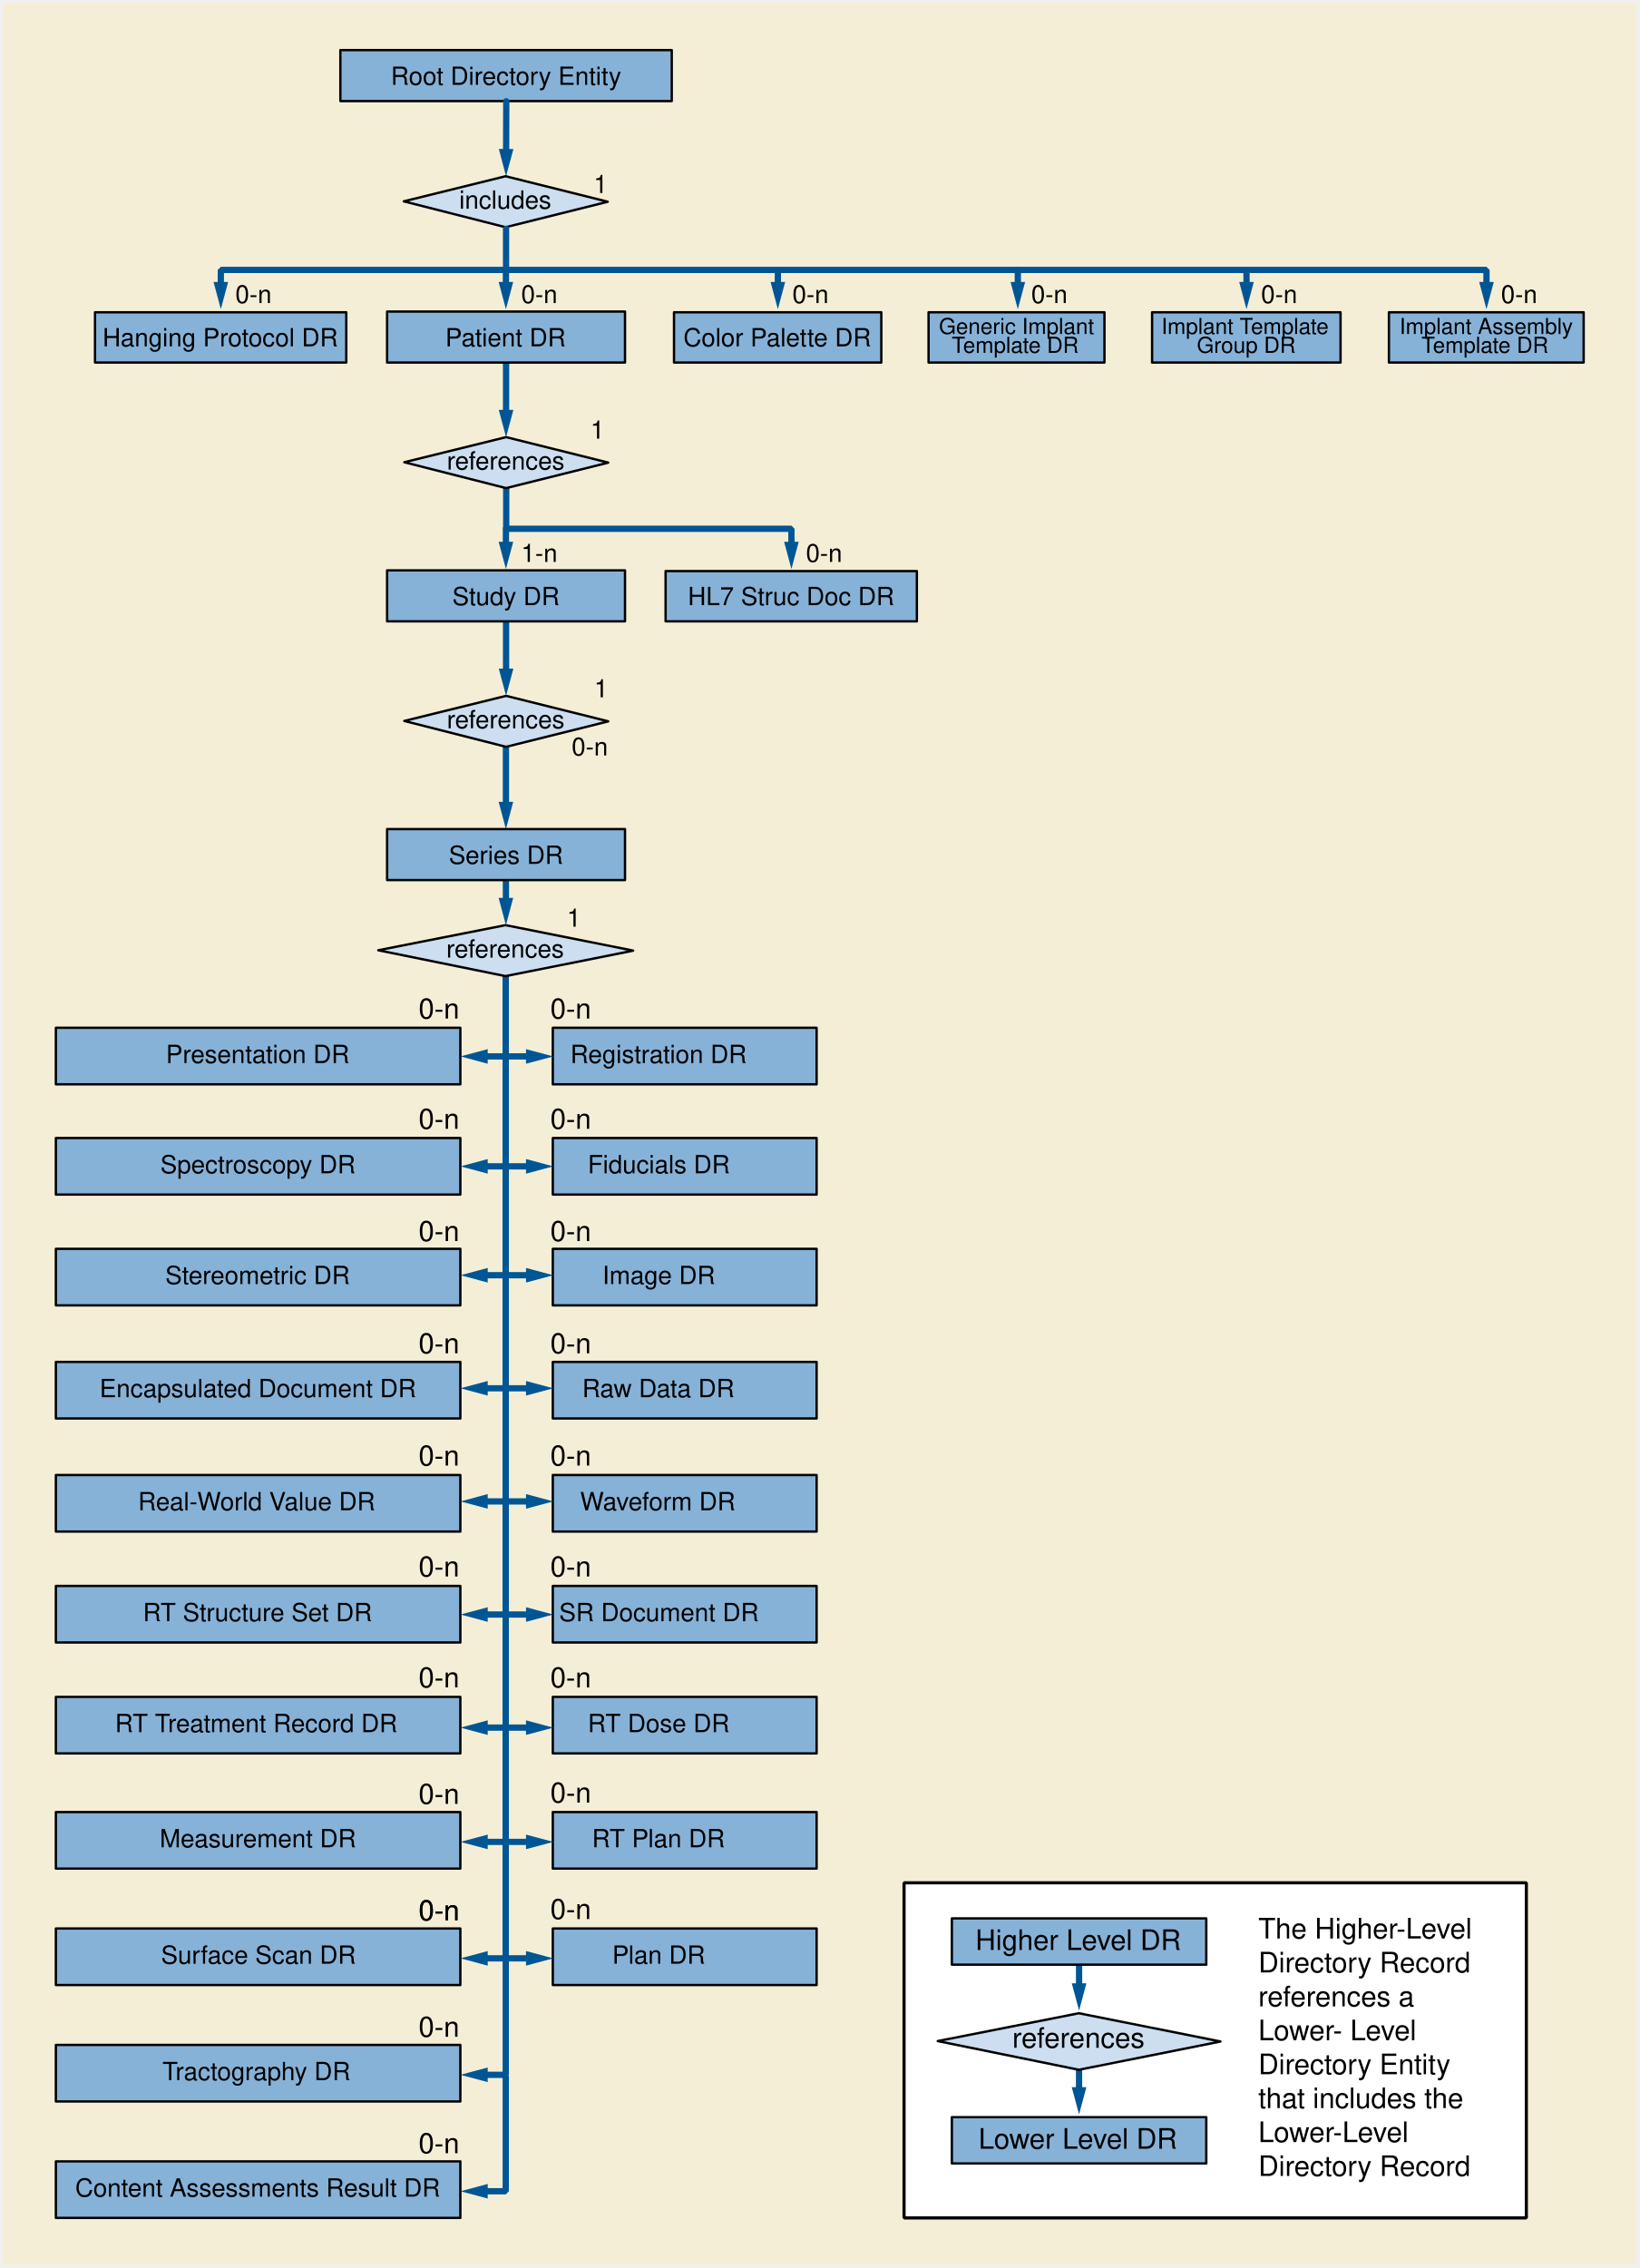
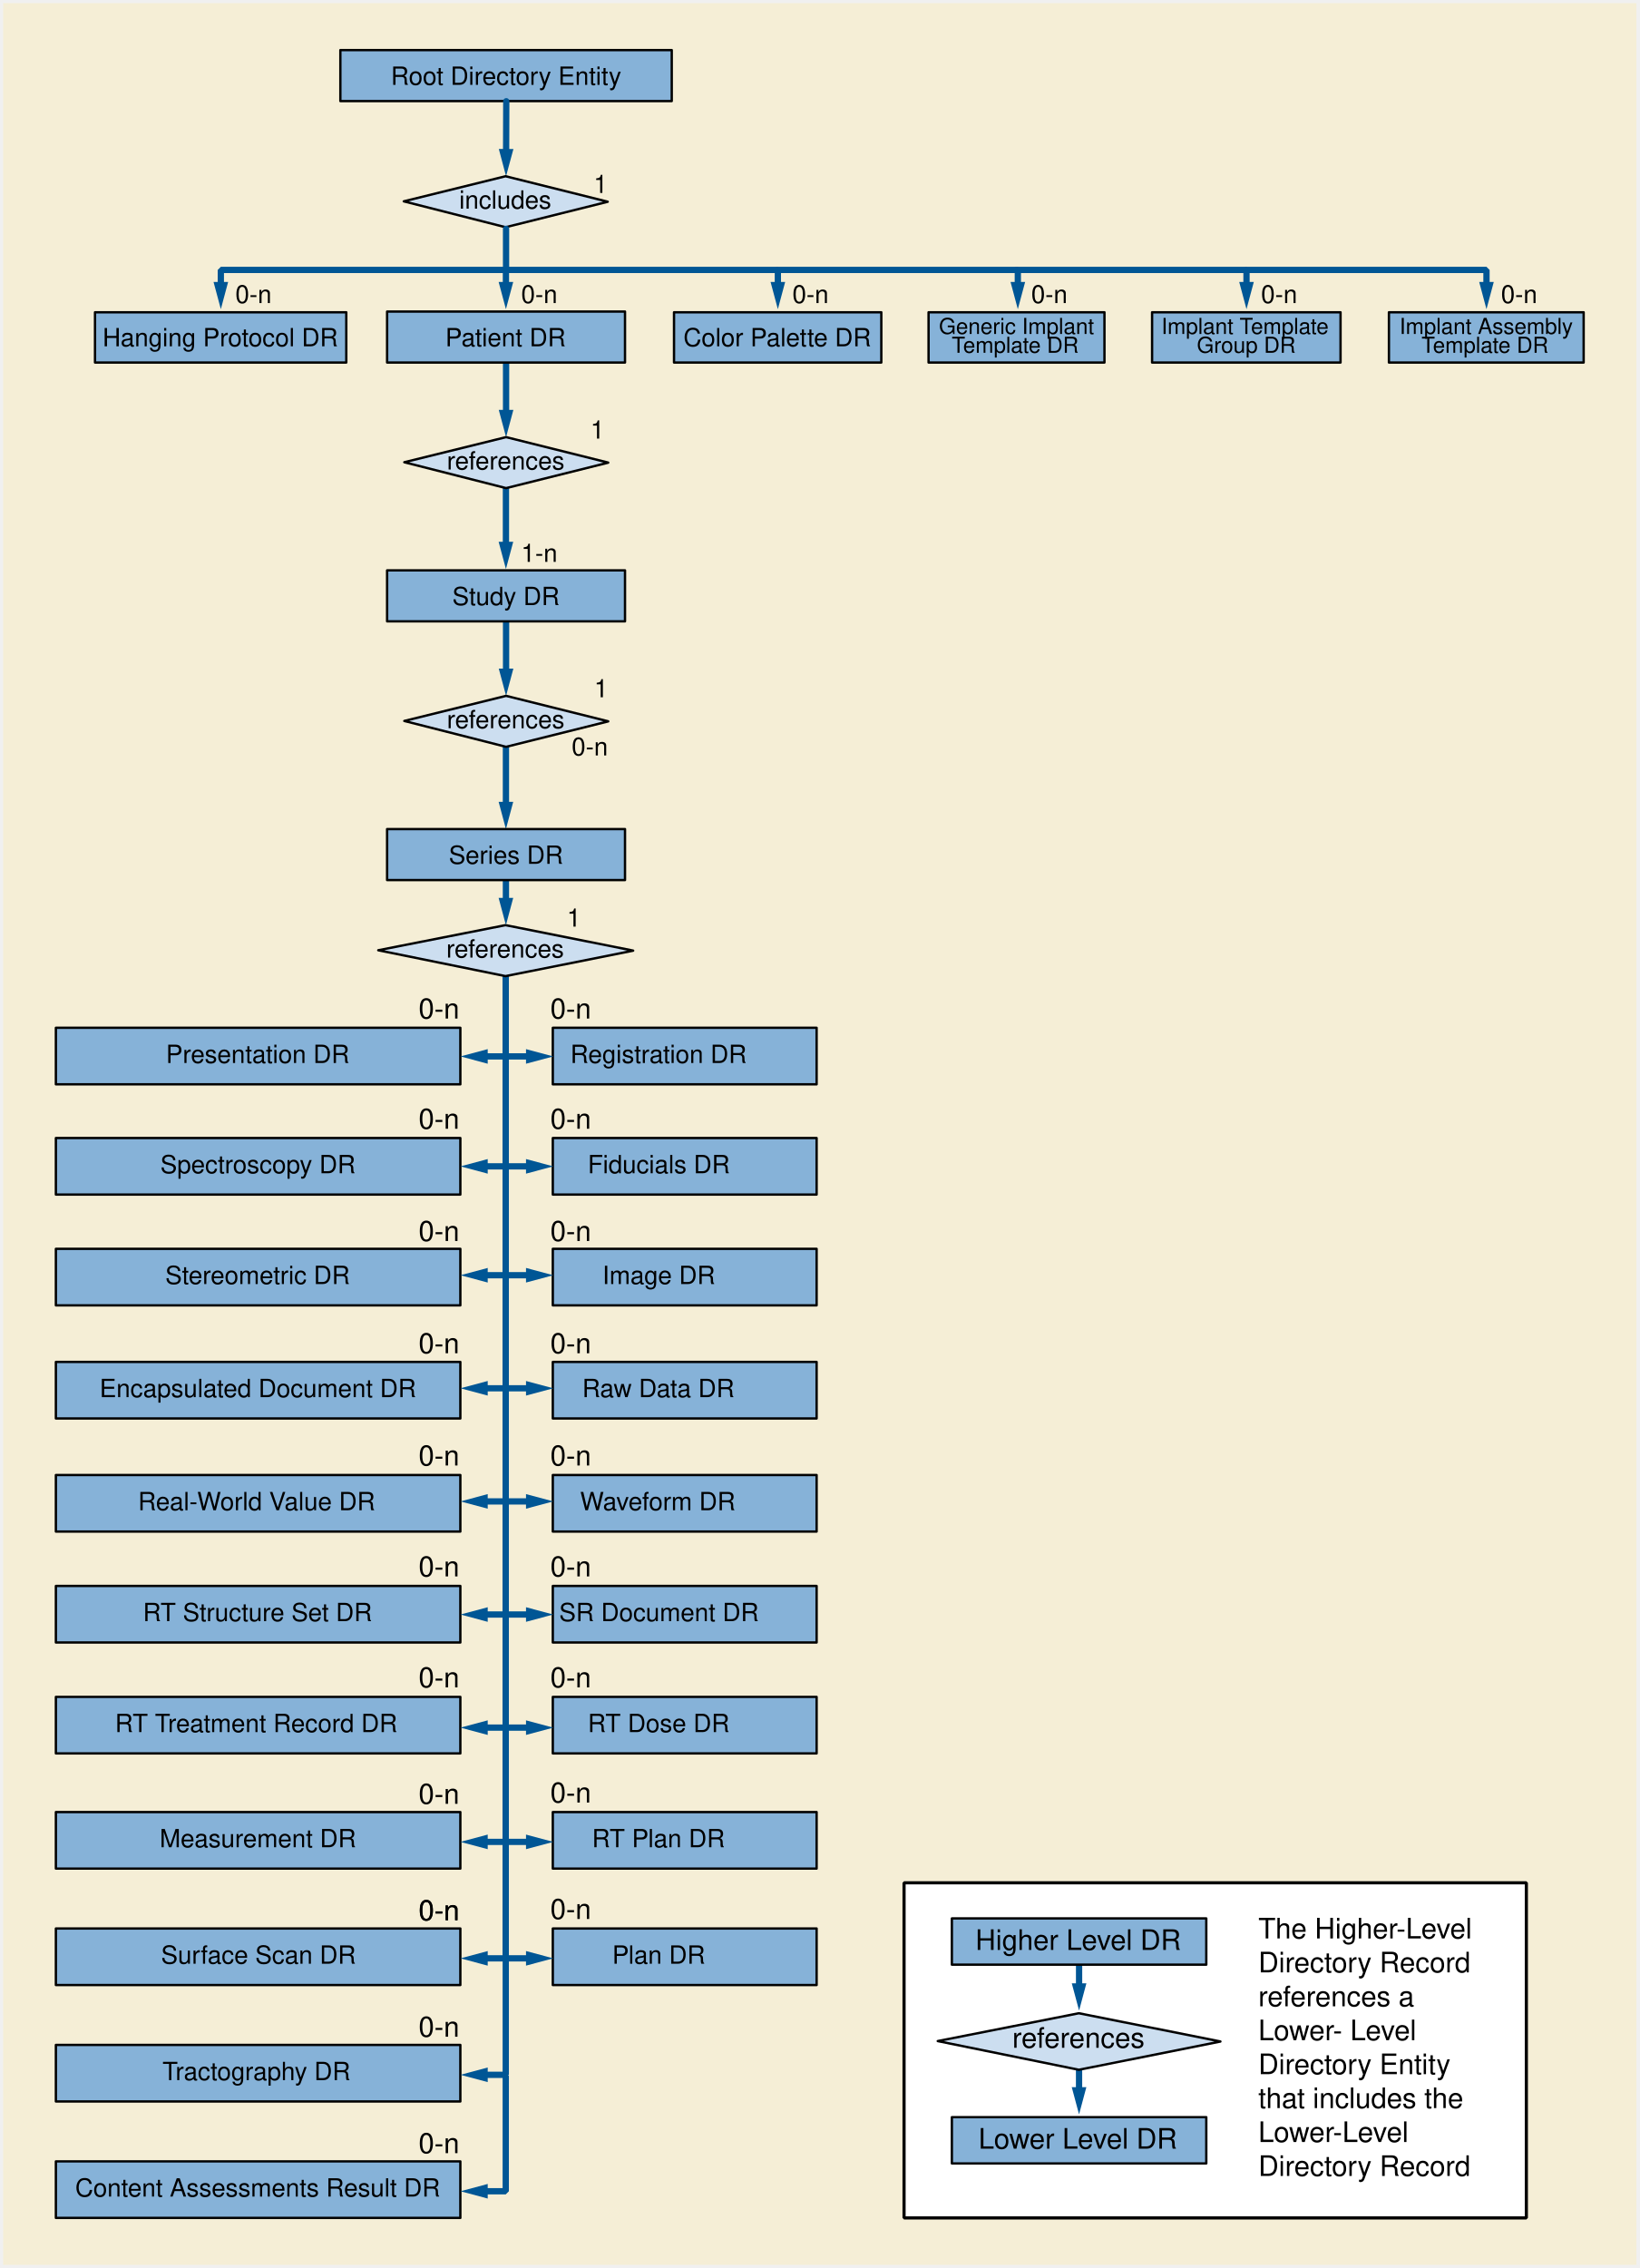
<svg xmlns="http://www.w3.org/2000/svg" version="1.1" id="Layer_1" x="0px" y="0px" width="522px" height="722px" viewBox="0 0 522 722" enable-background="new 0 0 522 722" xml:space="preserve">
  <defs>
    <style type="text/css">
	text {
	  font-family: Helvetica, Verdana, ArialUnicodeMS, san-serif
	}
	</style>
  </defs>
  <g>
   </g>
  <g>
    <rect x="1" y="1" fill="#F5EED6" width="520" height="720" />
    <g>
      <rect x="17.79" y="613.921" fill="#86B2D8" stroke="#010101" stroke-width="0.75" stroke-linecap="round" stroke-linejoin="round" stroke-miterlimit="1" width="128.777" height="18" />
      <rect x="176.005" y="397.554" fill="#86B2D8" stroke="#010101" stroke-width="0.75" stroke-linecap="round" stroke-linejoin="round" stroke-miterlimit="1" width="83.994" height="17.998" />
      <rect x="176.005" y="433.562" fill="#86B2D8" stroke="#010101" stroke-width="0.75" stroke-linecap="round" stroke-linejoin="round" stroke-miterlimit="1" width="83.994" height="18" />
      <rect x="176.005" y="469.562" fill="#86B2D8" stroke="#010101" stroke-width="0.75" stroke-linecap="round" stroke-linejoin="round" stroke-miterlimit="1" width="83.994" height="18" />
      <rect x="17.789" y="397.553" fill="#86B2D8" stroke="#010101" stroke-width="0.75" stroke-linecap="round" stroke-linejoin="round" stroke-miterlimit="1" width="128.779" height="18" />
      <rect x="17.789" y="433.562" fill="#86B2D8" stroke="#010101" stroke-width="0.75" stroke-linecap="round" stroke-linejoin="round" stroke-miterlimit="1" width="128.779" height="18" />
      <rect x="17.79" y="469.562" fill="#86B2D8" stroke="#010101" stroke-width="0.75" stroke-linecap="round" stroke-linejoin="round" stroke-miterlimit="1" width="128.777" height="18" />
      <rect x="17.79" y="504.876" fill="#86B2D8" stroke="#010101" stroke-width="0.75" stroke-linecap="round" stroke-linejoin="round" stroke-miterlimit="1" width="128.777" height="18" />
      <rect x="17.789" y="362.281" fill="#86B2D8" stroke="#010101" stroke-width="0.75" stroke-linecap="round" stroke-linejoin="round" stroke-miterlimit="1" width="128.779" height="18.001" />
      <g>
-         <text transform="matrix(1 0 0 1 175.2046 359.3442)" font-size="9">0-n</text>
-       </g>
-       <g>
-         <text transform="matrix(1 0 0 1 175.2046 395.0781)" font-size="9">0-n</text>
-       </g>
-       <g>
-         <text transform="matrix(1 0 0 1 175.2046 430.8125)" font-size="9">0-n</text>
-       </g>
-       <g>
-         <text transform="matrix(1 0 0 1 175.2046 466.5479)" font-size="9">0-n</text>
+         <text transform="matrix(1 0 0 1 175.2046 359.3291)" font-size="9">0-n</text>
+       </g>
+       <g>
+         <text transform="matrix(1 0 0 1 175.2046 395.0635)" font-size="9">0-n</text>
+       </g>
+       <g>
+         <text transform="matrix(1 0 0 1 175.2046 430.7979)" font-size="9">0-n</text>
+       </g>
+       <g>
+         <text transform="matrix(1 0 0 1 175.2046 466.5332)" font-size="9">0-n</text>
      </g>
      <rect x="176.005" y="504.876" fill="#86B2D8" stroke="#010101" stroke-width="0.75" stroke-linecap="round" stroke-linejoin="round" stroke-miterlimit="1" width="83.994" height="18" />
      <g>
-         <text transform="matrix(1 0 0 1 175.2046 501.8623)" font-size="9">0-n</text>
-       </g>
-       <g>
-         <text transform="matrix(1 0 0 1 133.2646 359.3442)" font-size="9">0-n</text>
-       </g>
-       <g>
-         <text transform="matrix(1 0 0 1 133.2646 395.0781)" font-size="9">0-n</text>
-       </g>
-       <g>
-         <text transform="matrix(1 0 0 1 133.2646 430.8125)" font-size="9">0-n</text>
-       </g>
-       <g>
-         <text transform="matrix(1 0 0 1 133.2646 466.5479)" font-size="9">0-n</text>
-       </g>
-       <g>
-         <text transform="matrix(1 0 0 1 133.2646 501.8623)" font-size="9">0-n</text>
+         <text transform="matrix(1 0 0 1 175.2046 501.8477)" font-size="9">0-n</text>
+       </g>
+       <g>
+         <text transform="matrix(1 0 0 1 133.2646 359.3291)" font-size="9">0-n</text>
+       </g>
+       <g>
+         <text transform="matrix(1 0 0 1 133.2646 395.0635)" font-size="9">0-n</text>
+       </g>
+       <g>
+         <text transform="matrix(1 0 0 1 133.2646 430.7979)" font-size="9">0-n</text>
+       </g>
+       <g>
+         <text transform="matrix(1 0 0 1 133.2646 466.5332)" font-size="9">0-n</text>
+       </g>
+       <g>
+         <text transform="matrix(1 0 0 1 133.2646 501.8477)" font-size="9">0-n</text>
      </g>
      <rect x="17.79" y="540.19" fill="#86B2D8" stroke="#010101" stroke-width="0.75" stroke-linecap="round" stroke-linejoin="round" stroke-miterlimit="1" width="128.777" height="18" />
      <g>
-         <text transform="matrix(1 0 0 1 133.2646 537.1768)" font-size="9">0-n</text>
+         <text transform="matrix(1 0 0 1 133.2646 537.1621)" font-size="9">0-n</text>
      </g>
      <rect x="17.79" y="576.851" fill="#86B2D8" stroke="#010101" stroke-width="0.75" stroke-linecap="round" stroke-linejoin="round" stroke-miterlimit="1" width="128.777" height="18" />
      <g>
-         <text transform="matrix(1 0 0 1 133.2646 574.2412)" font-size="9">0-n</text>
+         <text transform="matrix(1 0 0 1 133.2646 574.2266)" font-size="9">0-n</text>
      </g>
      <rect x="176.005" y="540.19" fill="#86B2D8" stroke="#010101" stroke-width="0.75" stroke-linecap="round" stroke-linejoin="round" stroke-miterlimit="1" width="83.994" height="18" />
      <g>
-         <text transform="matrix(1 0 0 1 175.2046 537.1777)" font-size="9">0-n</text>
+         <text transform="matrix(1 0 0 1 175.2046 537.1621)" font-size="9">0-n</text>
      </g>
      <rect x="176.005" y="576.851" fill="#86B2D8" stroke="#010101" stroke-width="0.75" stroke-linecap="round" stroke-linejoin="round" stroke-miterlimit="1" width="83.994" height="18" />
      <g>
-         <text transform="matrix(1 0 0 1 175.2046 573.8379)" font-size="9">0-n</text>
+         <text transform="matrix(1 0 0 1 175.2046 573.8223)" font-size="9">0-n</text>
      </g>
      <rect x="176.005" y="362.281" fill="#86B2D8" stroke="#010101" stroke-width="0.75" stroke-linecap="round" stroke-linejoin="round" stroke-miterlimit="1" width="83.994" height="18.001" />
      <rect x="17.789" y="327.189" fill="#86B2D8" stroke="#010101" stroke-width="0.75" stroke-linecap="round" stroke-linejoin="round" stroke-miterlimit="1" width="128.779" height="18.001" />
      <g>
-         <text transform="matrix(1 0 0 1 175.2046 324.2524)" font-size="9">0-n</text>
-       </g>
-       <g>
-         <text transform="matrix(1 0 0 1 133.2646 324.2524)" font-size="9">0-n</text>
+         <text transform="matrix(1 0 0 1 175.2046 324.2373)" font-size="9">0-n</text>
+       </g>
+       <g>
+         <text transform="matrix(1 0 0 1 133.2646 324.2373)" font-size="9">0-n</text>
      </g>
      <rect x="176.005" y="327.189" fill="#86B2D8" stroke="#010101" stroke-width="0.75" stroke-linecap="round" stroke-linejoin="round" stroke-miterlimit="1" width="83.994" height="18.001" />
      <g>
-         <text transform="matrix(1 0 0 1 133.2646 611.3174)" font-size="9">0-n</text>
+         <text transform="matrix(1 0 0 1 133.2646 611.3027)" font-size="9">0-n</text>
      </g>
      <rect x="17.79" y="650.985" fill="#86B2D8" stroke="#010101" stroke-width="0.75" stroke-linecap="round" stroke-linejoin="round" stroke-miterlimit="1" width="128.777" height="18" />
      <g>
-         <text transform="matrix(1 0 0 1 133.2646 611.3115)" font-size="9">0-n</text>
+         <text transform="matrix(1 0 0 1 133.2646 611.2969)" font-size="9">0-n</text>
      </g>
      <rect x="176.005" y="613.921" fill="#86B2D8" stroke="#010101" stroke-width="0.75" stroke-linecap="round" stroke-linejoin="round" stroke-miterlimit="1" width="83.994" height="18" />
      <g>
-         <text transform="matrix(1 0 0 1 175.2046 610.9082)" font-size="9">0-n</text>
-       </g>
-       <g>
-         <text transform="matrix(1 0 0 1 133.2646 648.3877)" font-size="9">0-n</text>
+         <text transform="matrix(1 0 0 1 175.2046 610.8926)" font-size="9">0-n</text>
+       </g>
+       <g>
+         <text transform="matrix(1 0 0 1 133.2646 648.373)" font-size="9">0-n</text>
      </g>
      <rect x="17.79" y="688.056" fill="#86B2D8" stroke="#010101" stroke-width="0.75" stroke-linecap="round" stroke-linejoin="round" stroke-miterlimit="1" width="128.777" height="18" />
      <g>
        <g>
          <polyline fill="none" stroke="#005695" stroke-width="2" stroke-miterlimit="1" points="153.692,405.96 161.024,405.96       161.024,371.351     " />
          <g>
            <polygon fill="#005695" points="155.278,408.284 146.605,405.96 155.278,403.636      " />
          </g>
        </g>
      </g>
      <g>
        <g>
          <polyline fill="none" stroke="#005695" stroke-width="2" stroke-miterlimit="1" points="169.059,405.96 160.999,405.96       160.999,371.351     " />
          <g>
            <polygon fill="#005695" points="167.473,403.636 176.146,405.96 167.473,408.284      " />
          </g>
        </g>
      </g>
      <g>
        <g>
          <polyline fill="none" stroke="#005695" stroke-width="2" stroke-miterlimit="1" points="153.692,371.3 161.024,371.3       161.024,336.69     " />
          <g>
            <polygon fill="#005695" points="155.278,373.624 146.605,371.3 155.278,368.976      " />
          </g>
        </g>
      </g>
      <g>
        <g>
          <polyline fill="none" stroke="#005695" stroke-width="2" stroke-miterlimit="1" points="169.059,371.3 160.999,371.3       160.999,336.69     " />
          <g>
            <polygon fill="#005695" points="167.473,368.976 176.146,371.3 167.473,373.624      " />
          </g>
        </g>
      </g>
      <g>
        <g>
          <polyline fill="none" stroke="#005695" stroke-width="2" stroke-miterlimit="1" points="153.692,441.95 161.024,441.95       161.024,405.884     " />
          <g>
            <polygon fill="#005695" points="155.278,444.274 146.605,441.95 155.278,439.626      " />
          </g>
        </g>
      </g>
      <g>
        <g>
          <polyline fill="none" stroke="#005695" stroke-width="2" stroke-miterlimit="1" points="169.059,441.95 160.999,441.95       160.999,405.884     " />
          <g>
            <polygon fill="#005695" points="167.473,439.626 176.146,441.95 167.473,444.274      " />
          </g>
        </g>
      </g>
      <g>
        <g>
          <polyline fill="none" stroke="#005695" stroke-width="2" stroke-miterlimit="1" points="153.692,477.96 161.024,477.96       161.024,441.894     " />
          <g>
            <polygon fill="#005695" points="155.278,480.284 146.605,477.96 155.278,475.636      " />
          </g>
        </g>
      </g>
      <g>
        <g>
          <polyline fill="none" stroke="#005695" stroke-width="2" stroke-miterlimit="1" points="169.059,477.96 160.999,477.96       160.999,441.894     " />
          <g>
            <polygon fill="#005695" points="167.473,475.636 176.146,477.96 167.473,480.284      " />
          </g>
        </g>
      </g>
      <g>
        <g>
          <polyline fill="none" stroke="#005695" stroke-width="2" stroke-miterlimit="1" points="153.692,513.97 161.024,513.97       161.024,477.903     " />
          <g>
            <polygon fill="#005695" points="155.278,516.294 146.605,513.97 155.278,511.646      " />
          </g>
        </g>
      </g>
      <g>
        <g>
          <polyline fill="none" stroke="#005695" stroke-width="2" stroke-miterlimit="1" points="169.059,513.97 160.999,513.97       160.999,477.903     " />
          <g>
            <polygon fill="#005695" points="167.473,511.646 176.146,513.97 167.473,516.294      " />
          </g>
        </g>
      </g>
      <g>
        <g>
          <polyline fill="none" stroke="#005695" stroke-width="2" stroke-miterlimit="1" points="153.692,549.979 161.024,549.979       161.024,513.913     " />
          <g>
            <polygon fill="#005695" points="155.278,552.304 146.605,549.979 155.278,547.655      " />
          </g>
        </g>
      </g>
      <g>
        <g>
          <polyline fill="none" stroke="#005695" stroke-width="2" stroke-miterlimit="1" points="169.059,549.979 160.999,549.979       160.999,513.913     " />
          <g>
            <polygon fill="#005695" points="167.473,547.655 176.146,549.979 167.473,552.304      " />
          </g>
        </g>
      </g>
      <g>
        <g>
          <polyline fill="none" stroke="#005695" stroke-width="2" stroke-miterlimit="1" points="169.059,586.351 160.999,586.351       160.999,550.14     " />
          <g>
            <polygon fill="#005695" points="167.473,584.026 176.146,586.351 167.473,588.675      " />
          </g>
        </g>
      </g>
      <g>
        <g>
          <polyline fill="none" stroke="#005695" stroke-width="2" stroke-miterlimit="1" points="153.692,586.351 161.024,586.351       161.024,550.196     " />
          <g>
            <polygon fill="#005695" points="155.278,588.675 146.605,586.351 155.278,584.026      " />
          </g>
        </g>
      </g>
      <g>
        <g>
          <polyline fill="none" stroke="#005695" stroke-width="2" stroke-miterlimit="1" points="153.692,336.303 161.024,336.303       161.024,310.777     " />
          <g>
            <polygon fill="#005695" points="155.278,338.627 146.605,336.303 155.278,333.979      " />
          </g>
        </g>
      </g>
      <g>
        <g>
          <polyline fill="none" stroke="#005695" stroke-width="2" stroke-miterlimit="1" points="169.059,336.303 160.999,336.303       160.999,310.777     " />
          <g>
            <polygon fill="#005695" points="167.473,333.979 176.146,336.303 167.473,338.627      " />
          </g>
        </g>
      </g>
      <g>
        <g>
          <polyline fill="none" stroke="#005695" stroke-width="2" stroke-miterlimit="1" points="153.692,623.427 161.024,623.427       161.024,586.403     " />
          <g>
            <polygon fill="#005695" points="155.278,625.751 146.605,623.427 155.278,621.103      " />
          </g>
        </g>
      </g>
      <g>
        <g>
          <polyline fill="none" stroke="#005695" stroke-width="2" stroke-miterlimit="1" points="169.059,623.421 160.999,623.421       160.999,586.339     " />
          <g>
            <polygon fill="#005695" points="167.473,621.097 176.146,623.421 167.473,625.745      " />
          </g>
        </g>
      </g>
      <g>
        <g>
          <polyline fill="none" stroke="#005695" stroke-width="2" stroke-miterlimit="1" points="153.692,660.497 161.024,660.497       161.024,623.374     " />
          <g>
            <polygon fill="#005695" points="155.278,662.821 146.605,660.497 155.278,658.173      " />
          </g>
        </g>
      </g>
      <g>
        <g>
          <polyline fill="none" stroke="#005695" stroke-width="2" stroke-miterlimit="1" points="153.692,697.567 161.024,697.567       161.024,660.765     " />
          <g>
            <polygon fill="#005695" points="155.278,699.892 146.605,697.567 155.278,695.243      " />
          </g>
        </g>
      </g>
      <g>
-         <text transform="matrix(1 0 0 1 133.2646 685.458)" font-size="9">0-n</text>
-       </g>
-       <g>
-         <text transform="matrix(1 0 0 1 43.9438 480.7852)" font-size="8">Real-World Value DR</text>
-       </g>
-       <g>
-         <text transform="matrix(1 0 0 1 31.7075 444.7852)" font-size="8">Encapsulated Document DR</text>
-       </g>
-       <g>
-         <text transform="matrix(1 0 0 1 45.5024 516.0996)" font-size="8">RT Structure Set DR</text>
-       </g>
-       <g>
-         <text transform="matrix(1 0 0 1 36.6118 551.415)" font-size="8">RT Treatment Record DR</text>
-       </g>
-       <g>
-         <text transform="matrix(1 0 0 1 50.8345 588.0742)" font-size="8">Measurement DR</text>
-       </g>
-       <g>
-         <text transform="matrix(1 0 0 1 51.2759 625.1445)" font-size="8">Surface Scan DR</text>
-       </g>
-       <g>
-         <text transform="matrix(1 0 0 1 51.7231 662.21)" font-size="8">Tractography DR</text>
-       </g>
-       <g>
-         <text transform="matrix(1 0 0 1 23.9341 699.2793)" font-size="8">Content Assessments Result DR</text>
-       </g>
-       <g>
-         <text transform="matrix(1 0 0 1 187.1353 373.5059)" font-size="8">Fiducials DR</text>
-       </g>
-       <g>
-         <text transform="matrix(1 0 0 1 191.8013 408.7764)" font-size="8">Image DR</text>
-       </g>
-       <g>
-         <text transform="matrix(1 0 0 1 185.356 444.7852)" font-size="8">Raw Data DR</text>
-       </g>
-       <g>
-         <text transform="matrix(1 0 0 1 51.0552 373.5059)" font-size="8">Spectroscopy DR</text>
-       </g>
-       <g>
-         <text transform="matrix(1 0 0 1 52.8306 338.4136)" font-size="8">Presentation DR</text>
-       </g>
-       <g>
-         <text transform="matrix(1 0 0 1 184.6938 480.7861)" font-size="8">Waveform DR</text>
-       </g>
-       <g>
-         <text transform="matrix(1 0 0 1 178.02 516.0996)" font-size="8">SR Document DR</text>
-       </g>
-       <g>
-         <text transform="matrix(1 0 0 1 187.1372 551.415)" font-size="8">RT Dose DR</text>
-       </g>
-       <g>
-         <text transform="matrix(1 0 0 1 188.4692 588.0752)" font-size="8">RT Plan DR</text>
-       </g>
-       <g>
-         <text transform="matrix(1 0 0 1 194.9126 625.1445)" font-size="8">Plan DR</text>
-       </g>
-       <g>
-         <text transform="matrix(1 0 0 1 181.5747 338.4146)" font-size="8">Registration DR</text>
-       </g>
-       <g>
-         <text transform="matrix(1 0 0 1 52.6157 408.7764)" font-size="8">Stereometric DR</text>
+         <text transform="matrix(1 0 0 1 133.2646 685.4434)" font-size="9">0-n</text>
+       </g>
+       <g>
+         <text transform="matrix(1 0 0 1 43.9438 480.7695)" font-size="8">Real-World Value DR</text>
+       </g>
+       <g>
+         <text transform="matrix(1 0 0 1 31.7075 444.7695)" font-size="8">Encapsulated Document DR</text>
+       </g>
+       <g>
+         <text transform="matrix(1 0 0 1 45.5024 516.084)" font-size="8">RT Structure Set DR</text>
+       </g>
+       <g>
+         <text transform="matrix(1 0 0 1 36.6118 551.4004)" font-size="8">RT Treatment Record DR</text>
+       </g>
+       <g>
+         <text transform="matrix(1 0 0 1 50.8345 588.0596)" font-size="8">Measurement DR</text>
+       </g>
+       <g>
+         <text transform="matrix(1 0 0 1 51.2759 625.1289)" font-size="8">Surface Scan DR</text>
+       </g>
+       <g>
+         <text transform="matrix(1 0 0 1 51.7231 662.1953)" font-size="8">Tractography DR</text>
+       </g>
+       <g>
+         <text transform="matrix(1 0 0 1 23.9341 699.2637)" font-size="8">Content Assessments Result DR</text>
+       </g>
+       <g>
+         <text transform="matrix(1 0 0 1 187.1353 373.4902)" font-size="8">Fiducials DR</text>
+       </g>
+       <g>
+         <text transform="matrix(1 0 0 1 191.8013 408.7617)" font-size="8">Image DR</text>
+       </g>
+       <g>
+         <text transform="matrix(1 0 0 1 185.356 444.7695)" font-size="8">Raw Data DR</text>
+       </g>
+       <g>
+         <text transform="matrix(1 0 0 1 51.0552 373.4912)" font-size="8">Spectroscopy DR</text>
+       </g>
+       <g>
+         <text transform="matrix(1 0 0 1 52.8306 338.3984)" font-size="8">Presentation DR</text>
+       </g>
+       <g>
+         <text transform="matrix(1 0 0 1 184.6938 480.7715)" font-size="8">Waveform DR</text>
+       </g>
+       <g>
+         <text transform="matrix(1 0 0 1 178.02 516.084)" font-size="8">SR Document DR</text>
+       </g>
+       <g>
+         <text transform="matrix(1 0 0 1 187.1372 551.4004)" font-size="8">RT Dose DR</text>
+       </g>
+       <g>
+         <text transform="matrix(1 0 0 1 188.4692 588.0605)" font-size="8">RT Plan DR</text>
+       </g>
+       <g>
+         <text transform="matrix(1 0 0 1 194.9126 625.1299)" font-size="8">Plan DR</text>
+       </g>
+       <g>
+         <text transform="matrix(1 0 0 1 181.5747 338.3994)" font-size="8">Registration DR</text>
+       </g>
+       <g>
+         <text transform="matrix(1 0 0 1 52.6157 408.7617)" font-size="8">Stereometric DR</text>
      </g>
      <g>
        <rect x="287.836" y="599.374" fill="#FFFFFF" stroke="#000000" stroke-miterlimit="1" width="198.129" height="106.682" />
        <g>
          <g>
            <line fill="none" stroke="#005695" stroke-width="2" stroke-linecap="round" stroke-miterlimit="1" x1="343.564" y1="625.438" x2="343.564" y2="632.965" />
            <g>
              <polygon fill="#005695" points="341.24,631.38 343.564,640.053 345.889,631.38       " />
            </g>
          </g>
        </g>
        <rect x="303.062" y="610.712" fill="#86B2D8" stroke="#010101" stroke-width="0.75" stroke-linecap="round" stroke-linejoin="round" stroke-miterlimit="1" width="81" height="14.727" />
        <g>
-           <text transform="matrix(1 0 0 1 310.543 620.7617)" font-size="9">Higher Level DR</text>
+           <text transform="matrix(1 0 0 1 310.543 620.7471)" font-size="9">Higher Level DR</text>
        </g>
        <g>
          <g>
            <line fill="none" stroke="#005695" stroke-width="2" stroke-linecap="round" stroke-miterlimit="1" x1="343.555" y1="666.021" x2="343.555" y2="659.021" />
            <g>
              <polygon fill="#005695" points="345.879,664.437 343.555,673.109 341.23,664.437       " />
            </g>
          </g>
        </g>
        <polygon fill="#CCDEF0" stroke="#010101" stroke-width="0.75" stroke-linecap="round" stroke-linejoin="round" stroke-miterlimit="1" points="     298.561,649.761 343.492,640.899 388.561,649.888 388.561,649.907 343.492,658.899    " />
        <g>
-           <text transform="matrix(1 0 0 1 322.2949 651.9053)" font-size="9">references</text>
+           <text transform="matrix(1 0 0 1 322.2949 651.8906)" font-size="9">references</text>
        </g>
        <rect x="303.062" y="673.983" fill="#86B2D8" stroke="#010101" stroke-width="0.75" stroke-linecap="round" stroke-linejoin="round" stroke-miterlimit="1" width="81" height="14.727" />
        <g>
-           <text transform="matrix(1 0 0 1 311.543 684.0332)" font-size="9">Lower Level DR</text>
+           <text transform="matrix(1 0 0 1 311.543 684.0176)" font-size="9">Lower Level DR</text>
        </g>
        <g>
          <rect x="400.631" y="610.708" fill="none" width="77.203" height="87.334" />
-           <text transform="matrix(1 0 0 1 400.627 617.1035)">
+           <text transform="matrix(1 0 0 1 400.627 617.0889)">
            <tspan x="0" y="0" font-size="9">The Higher-Level</tspan>
-             <tspan x="0" y="10.801" font-size="9">Directory Record</tspan>
+             <tspan x="0" y="10.8" font-size="9">Directory Record</tspan>
            <tspan x="0" y="21.6" font-size="9">references a</tspan>
            <tspan x="0" y="32.4" font-size="9">Lower- Level</tspan>
-             <tspan x="0" y="43.201" font-size="9">Directory Entity</tspan>
+             <tspan x="0" y="43.2" font-size="9">Directory Entity</tspan>
            <tspan x="0" y="54" font-size="9">that includes the</tspan>
-             <tspan x="0" y="64.801" font-size="9">Lower-Level</tspan>
+             <tspan x="0" y="64.8" font-size="9">Lower-Level</tspan>
            <tspan x="0" y="75.6" font-size="9">Directory Record</tspan>
          </text>
        </g>
      </g>
      <g>
        <g>
          <line fill="none" stroke="#005695" stroke-width="2" stroke-linecap="round" stroke-miterlimit="1" x1="161.125" y1="115.408" x2="161.125" y2="132.071" />
          <g>
            <polygon fill="#005695" points="158.8,130.485 161.125,139.158 163.449,130.485      " />
          </g>
        </g>
      </g>
      <g>
        <g>
          <polyline fill="none" stroke="#005695" stroke-width="2" stroke-linecap="round" stroke-miterlimit="1" points="247.659,91.339       247.659,85.933 161.531,85.933     " />
          <g>
            <polygon fill="#005695" points="249.983,89.754 247.659,98.427 245.334,89.754      " />
          </g>
        </g>
      </g>
      <g>
        <g>
          <line fill="none" stroke="#005695" stroke-width="2" stroke-linecap="round" stroke-miterlimit="1" x1="161.079" y1="91.339" x2="161.079" y2="85.933" />
          <g>
            <polygon fill="#005695" points="163.403,89.754 161.079,98.427 158.754,89.754      " />
          </g>
        </g>
      </g>
      <rect x="108.366" y="15.944" fill="#86B2D8" stroke="#010101" stroke-width="0.75" stroke-linecap="round" stroke-linejoin="round" stroke-miterlimit="1" width="105.509" height="16.232" />
      <g>
-         <text transform="matrix(1 0 0 1 124.4375 27.0205)" font-size="8">Root Directory Entity</text>
+         <text transform="matrix(1 0 0 1 124.4375 27.0054)" font-size="8">Root Directory Entity</text>
      </g>
      <g>
        <g>
          <line fill="none" stroke="#005695" stroke-width="2" stroke-linecap="round" stroke-miterlimit="1" x1="161.189" y1="32.231" x2="161.138" y2="49.017" />
          <g>
            <polygon fill="#005695" points="158.818,47.425 161.116,56.104 163.466,47.439      " />
          </g>
        </g>
      </g>
      <rect x="123.247" y="99.177" fill="#86B2D8" stroke="#010101" stroke-width="0.75" stroke-linecap="round" stroke-linejoin="round" stroke-miterlimit="1" width="75.745" height="16.231" />
      <g>
-         <text transform="matrix(1 0 0 1 141.7749 110.2549)" font-size="8">Patient DR</text>
+         <text transform="matrix(1 0 0 1 141.7749 110.2397)" font-size="8">Patient DR</text>
      </g>
      <rect x="214.596" y="99.408" fill="#86B2D8" stroke="#010101" stroke-width="0.75" stroke-linecap="round" stroke-linejoin="round" stroke-miterlimit="1" width="66.001" height="16" />
      <g>
-         <text transform="matrix(1 0 0 1 217.5732 110.2549)" font-size="8">Color Palette DR</text>
-       </g>
-       <g>
-         <text transform="matrix(1 0 0 1 187.9946 139.6343)" font-size="8">1</text>
+         <text transform="matrix(1 0 0 1 217.5732 110.2397)" font-size="8">Color Palette DR</text>
+       </g>
+       <g>
+         <text transform="matrix(1 0 0 1 187.9946 139.6191)" font-size="8">1</text>
      </g>
      <polygon fill="#CCDEF0" stroke="#010101" stroke-width="0.75" stroke-linecap="round" stroke-linejoin="round" stroke-miterlimit="1" points="    128.555,64.096 160.97,56.104 193.483,64.212 193.483,64.23 160.97,72.336   " />
      <g>
-         <text transform="matrix(1 0 0 1 146.2114 66.4395)" font-size="8">includes</text>
-       </g>
-       <g>
-         <text transform="matrix(1 0 0 1 189.0015 61.4414)" font-size="8">1</text>
-       </g>
-       <g>
-         <text transform="matrix(1 0 0 1 165.9248 96.4873)" font-size="8">0-n</text>
-       </g>
-       <g>
-         <text transform="matrix(1 0 0 1 252.2734 96.4873)" font-size="8">0-n</text>
-       </g>
-       <g>
-         <g>
-           <polyline fill="none" stroke="#005695" stroke-width="2" stroke-linecap="round" stroke-miterlimit="1" points="251.978,174.06       251.978,168.326 161.17,168.326 161.17,155.246     " />
-           <g>
-             <polygon fill="#005695" points="254.302,172.475 251.978,181.147 249.654,172.475      " />
-           </g>
-         </g>
-       </g>
-       <g>
-         <g>
-           <line fill="none" stroke="#005695" stroke-width="2" stroke-linecap="round" stroke-miterlimit="1" x1="161.079" y1="174.06" x2="161.079" y2="168.326" />
+         <text transform="matrix(1 0 0 1 146.2114 66.4243)" font-size="8">includes</text>
+       </g>
+       <g>
+         <text transform="matrix(1 0 0 1 189.0015 61.4263)" font-size="8">1</text>
+       </g>
+       <g>
+         <text transform="matrix(1 0 0 1 165.9248 96.4722)" font-size="8">0-n</text>
+       </g>
+       <g>
+         <text transform="matrix(1 0 0 1 252.2734 96.4722)" font-size="8">0-n</text>
+       </g>
+       <g>
+         <g>
+           <line fill="none" stroke="#005695" stroke-width="2" stroke-linecap="round" stroke-miterlimit="1" x1="161.079" y1="174.06" x2="161.079" y2="155.391" />
          <g>
            <polygon fill="#005695" points="163.403,172.475 161.079,181.147 158.754,172.475      " />
          </g>
        </g>
      </g>
-       <rect x="211.916" y="181.803" fill="#86B2D8" stroke="#010101" stroke-width="0.75" stroke-linecap="round" stroke-linejoin="round" stroke-miterlimit="1" width="80.002" height="16" />
-       <g>
-         <text transform="matrix(1 0 0 1 219.0063 192.6479)" font-size="8">HL7 Struc Doc DR</text>
-       </g>
-       <g>
-         <text transform="matrix(1 0 0 1 165.9248 178.8804)" font-size="8">1-n</text>
-       </g>
-       <g>
-         <text transform="matrix(1 0 0 1 256.5933 178.8804)" font-size="8">0-n</text>
+       <g>
+         <text transform="matrix(1 0 0 1 165.9248 178.8652)" font-size="8">1-n</text>
      </g>
      <g>
        <g>
          <polyline fill="none" stroke="#005695" stroke-width="2" stroke-linecap="round" stroke-miterlimit="1" points="324.062,91.339       324.062,85.933 247.659,85.933     " />
          <g>
            <polygon fill="#005695" points="326.387,89.754 324.062,98.427 321.738,89.754      " />
          </g>
        </g>
      </g>
      <rect x="295.641" y="99.408" fill="#86B2D8" stroke="#010101" stroke-width="0.75" stroke-linecap="round" stroke-linejoin="round" stroke-miterlimit="1" width="56.002" height="16" />
      <g>
-         <text transform="matrix(1 0 0 1 298.9277 106.3252)">
+         <text transform="matrix(1 0 0 1 298.9277 106.3101)">
          <tspan x="0" y="0" font-size="7">Generic Implant</tspan>
          <tspan x="4.088" y="5.995" font-size="7">Template DR</tspan>
        </text>
      </g>
      <g>
-         <text transform="matrix(1 0 0 1 328.3203 96.4873)" font-size="8">0-n</text>
+         <text transform="matrix(1 0 0 1 328.3203 96.4722)" font-size="8">0-n</text>
      </g>
      <rect x="30.248" y="99.408" fill="#86B2D8" stroke="#010101" stroke-width="0.75" stroke-linecap="round" stroke-linejoin="round" stroke-miterlimit="1" width="80.002" height="16" />
      <g>
-         <text transform="matrix(1 0 0 1 32.6626 110.2549)" font-size="8">Hanging Protocol DR</text>
-       </g>
-       <g>
-         <text transform="matrix(1 0 0 1 74.9253 96.4873)" font-size="8">0-n</text>
+         <text transform="matrix(1 0 0 1 32.6626 110.2397)" font-size="8">Hanging Protocol DR</text>
+       </g>
+       <g>
+         <text transform="matrix(1 0 0 1 74.9253 96.4722)" font-size="8">0-n</text>
      </g>
      <g>
        <g>
          <polyline fill="none" stroke="#005695" stroke-width="2" stroke-linecap="round" stroke-miterlimit="1" points="70.31,91.339       70.31,85.933 161.117,85.933 161.117,72.852     " />
          <g>
            <polygon fill="#005695" points="72.634,89.754 70.31,98.427 67.986,89.754      " />
          </g>
        </g>
      </g>
      <g>
        <g>
          <polyline fill="none" stroke="#005695" stroke-width="2" stroke-linecap="round" stroke-miterlimit="1" points="396.867,91.339       396.867,85.933 323.703,85.933     " />
          <g>
            <polygon fill="#005695" points="399.191,89.754 396.867,98.427 394.543,89.754      " />
          </g>
        </g>
      </g>
      <rect x="366.807" y="99.408" fill="#86B2D8" stroke="#010101" stroke-width="0.75" stroke-linecap="round" stroke-linejoin="round" stroke-miterlimit="1" width="60" height="16" />
      <g>
-         <text transform="matrix(1 0 0 1 369.7598 106.3252)">
+         <text transform="matrix(1 0 0 1 369.7598 106.3101)">
          <tspan x="0" y="0" font-size="7">Implant Template</tspan>
          <tspan x="11.285" y="5.995" font-size="7">Group DR</tspan>
        </text>
      </g>
      <g>
-         <text transform="matrix(1 0 0 1 401.4883 96.4873)" font-size="8">0-n</text>
+         <text transform="matrix(1 0 0 1 401.4883 96.4722)" font-size="8">0-n</text>
      </g>
      <g>
        <g>
          <polyline fill="none" stroke="#005695" stroke-width="2" stroke-linecap="round" stroke-miterlimit="1" points="473.271,91.339       473.271,85.933 396.867,85.933     " />
          <g>
            <polygon fill="#005695" points="475.596,89.754 473.271,98.427 470.947,89.754      " />
          </g>
        </g>
      </g>
      <rect x="442.211" y="99.408" fill="#86B2D8" stroke="#010101" stroke-width="0.75" stroke-linecap="round" stroke-linejoin="round" stroke-miterlimit="1" width="62" height="16" />
      <g>
-         <text transform="matrix(1 0 0 1 445.5859 106.3252)">
+         <text transform="matrix(1 0 0 1 445.5859 106.3101)">
          <tspan x="0" y="0" font-size="7">Implant Assembly</tspan>
          <tspan x="7.003" y="5.995" font-size="7">Template DR</tspan>
        </text>
      </g>
      <g>
-         <text transform="matrix(1 0 0 1 477.8945 96.4873)" font-size="8">0-n</text>
+         <text transform="matrix(1 0 0 1 477.8945 96.4722)" font-size="8">0-n</text>
      </g>
      <polygon fill="#CCDEF0" stroke="#010101" stroke-width="0.75" stroke-linecap="round" stroke-linejoin="round" stroke-miterlimit="1" points="    120.427,302.504 160.945,294.514 201.586,302.62 201.586,302.638 160.945,310.744   " />
      <g>
-         <text transform="matrix(1 0 0 1 142.1064 304.8457)" font-size="8">references</text>
+         <text transform="matrix(1 0 0 1 142.1064 304.8306)" font-size="8">references</text>
      </g>
      <g>
        <g>
          <line fill="none" stroke="#005695" stroke-width="2" stroke-linecap="round" stroke-miterlimit="1" x1="161.076" y1="279.941" x2="161.076" y2="287.426" />
          <g>
            <polygon fill="#005695" points="158.751,285.841 161.076,294.514 163.4,285.841      " />
          </g>
        </g>
      </g>
      <g>
-         <text transform="matrix(1 0 0 1 180.498 294.9961)" font-size="8">1</text>
+         <text transform="matrix(1 0 0 1 180.498 294.981)" font-size="8">1</text>
      </g>
      <polygon fill="#CCDEF0" stroke="#010101" stroke-width="0.75" stroke-linecap="round" stroke-linejoin="round" stroke-miterlimit="1" points="    128.722,147.149 161.136,139.158 193.647,147.265 193.647,147.284 161.136,155.391   " />
      <g>
-         <text transform="matrix(1 0 0 1 142.2861 149.4839)" font-size="8">references</text>
+         <text transform="matrix(1 0 0 1 142.2861 149.4688)" font-size="8">references</text>
      </g>
      <g>
        <g>
          <line fill="none" stroke="#005695" stroke-width="2" stroke-linecap="round" stroke-miterlimit="1" x1="161.125" y1="197.768" x2="161.125" y2="214.431" />
          <g>
            <polygon fill="#005695" points="158.8,212.846 161.125,221.519 163.449,212.846      " />
          </g>
        </g>
      </g>
      <g>
-         <text transform="matrix(1 0 0 1 189.167 221.9946)" font-size="8">1</text>
+         <text transform="matrix(1 0 0 1 189.167 221.9795)" font-size="8">1</text>
      </g>
      <g>
        <g>
          <line fill="none" stroke="#005695" stroke-width="2" stroke-linecap="round" stroke-miterlimit="1" x1="161.079" y1="237.641" x2="161.079" y2="256.843" />
          <g>
            <polygon fill="#005695" points="158.754,255.258 161.079,263.931 163.403,255.258      " />
          </g>
        </g>
      </g>
      <g>
-         <text transform="matrix(1 0 0 1 182.0015 240.5005)" font-size="8">0-n</text>
+         <text transform="matrix(1 0 0 1 182.0015 240.4854)" font-size="8">0-n</text>
      </g>
      <polygon fill="#CCDEF0" stroke="#010101" stroke-width="0.75" stroke-linecap="round" stroke-linejoin="round" stroke-miterlimit="1" points="    128.722,229.51 161.136,221.519 193.647,229.625 193.647,229.644 161.136,237.749   " />
      <g>
-         <text transform="matrix(1 0 0 1 142.2861 231.8442)" font-size="8">references</text>
+         <text transform="matrix(1 0 0 1 142.2861 231.8291)" font-size="8">references</text>
      </g>
      <rect x="123.247" y="181.57" fill="#86B2D8" stroke="#010101" stroke-width="0.75" stroke-linecap="round" stroke-linejoin="round" stroke-miterlimit="1" width="75.745" height="16.232" />
      <g>
-         <text transform="matrix(1 0 0 1 143.9995 192.6479)" font-size="8">Study DR</text>
+         <text transform="matrix(1 0 0 1 143.9995 192.6328)" font-size="8">Study DR</text>
      </g>
      <rect x="123.247" y="263.931" fill="#86B2D8" stroke="#010101" stroke-width="0.75" stroke-linecap="round" stroke-linejoin="round" stroke-miterlimit="1" width="75.745" height="16.231" />
      <g>
-         <text transform="matrix(1 0 0 1 142.8901 275.0083)" font-size="8">Series DR</text>
+         <text transform="matrix(1 0 0 1 142.8901 274.9932)" font-size="8">Series DR</text>
      </g>
    </g>
  </g>
</svg>
